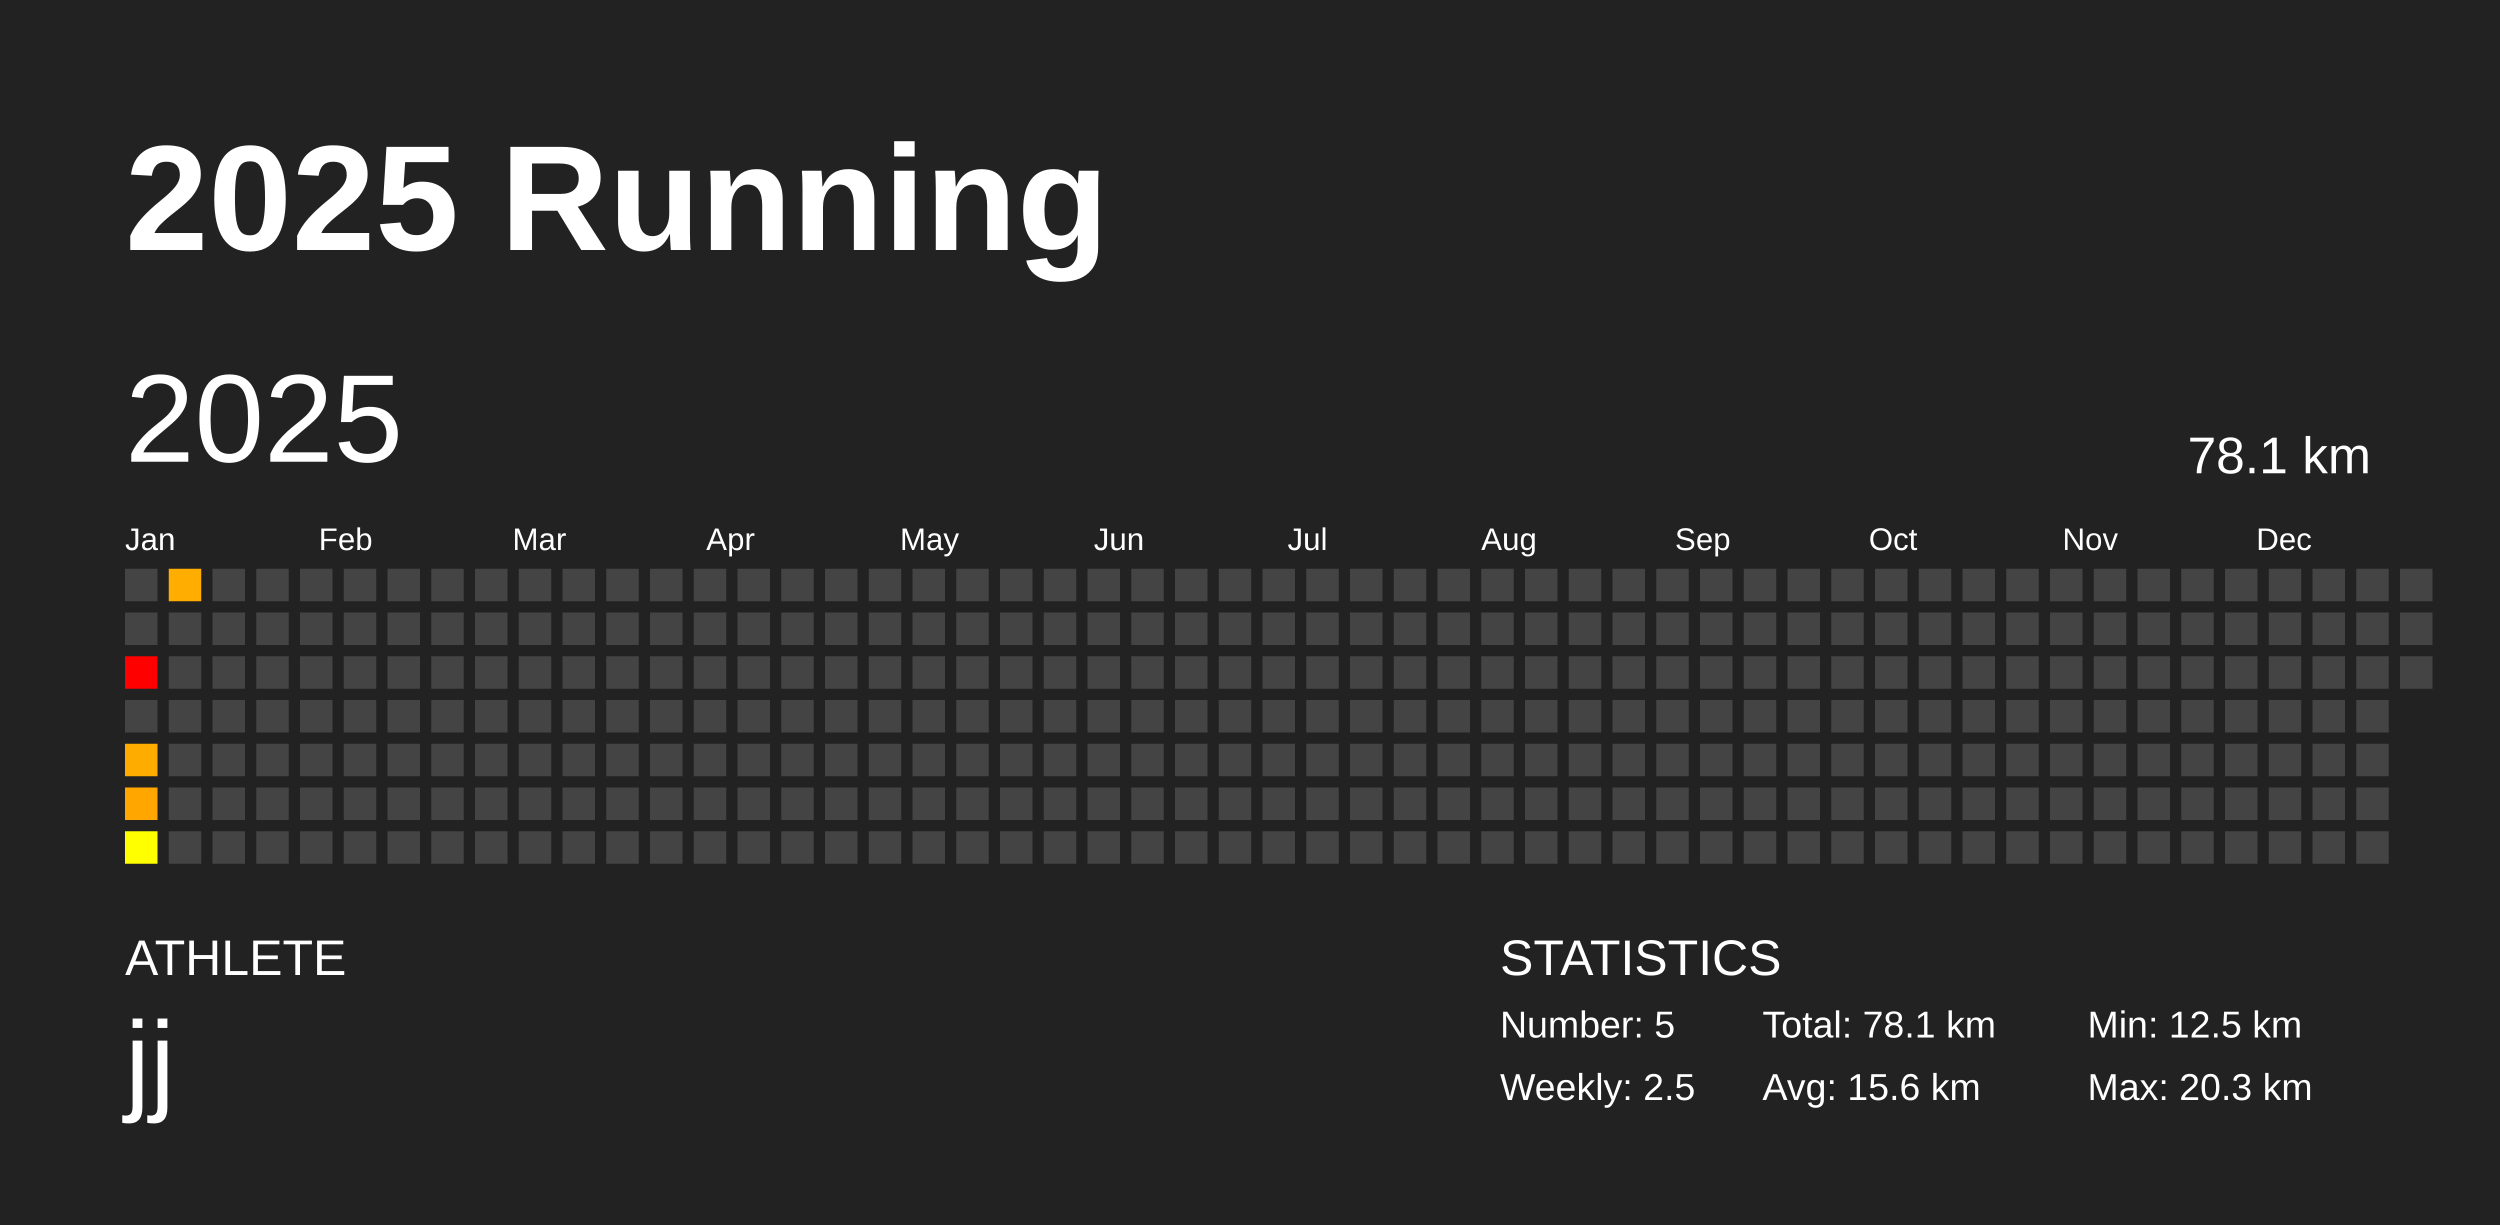
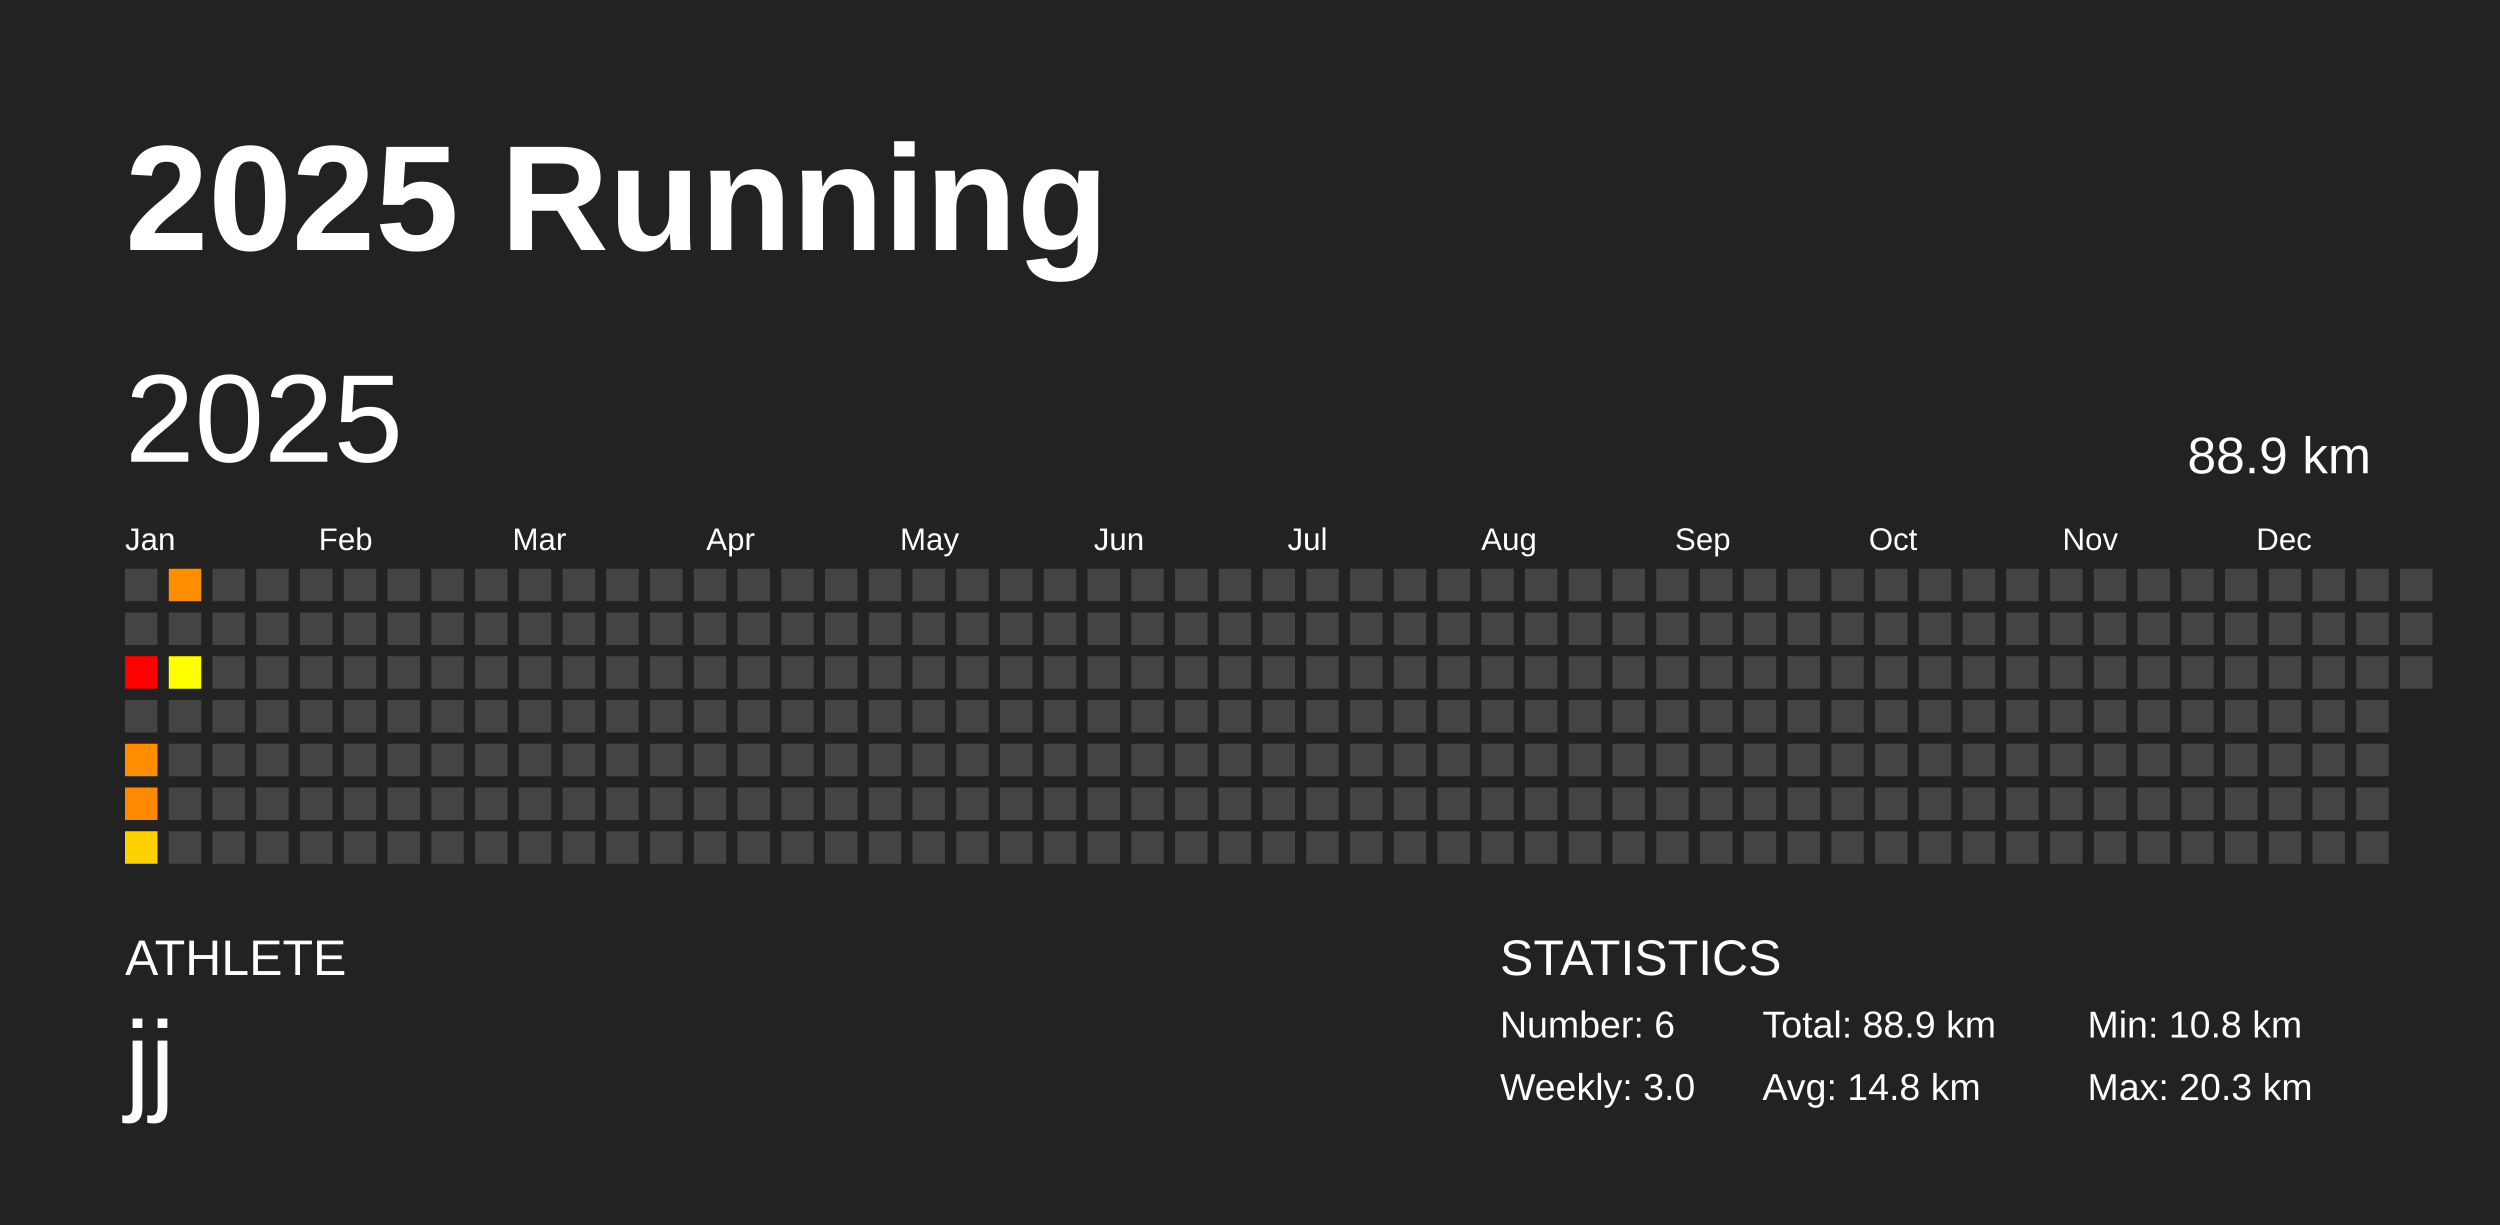
<svg xmlns="http://www.w3.org/2000/svg" baseProfile="full" height="98mm" version="1.1" viewBox="0,0,200,98" width="200mm">
  <defs />
  <rect fill="#222222" height="98" width="200" x="0" y="0" />
  <text fill="#FFFFFF" style="font-size:12px; font-family:Arial; font-weight:bold;" x="10" y="20">2025 Running</text>
  <text fill="#FFFFFF" style="font-size:4px; font-family:Arial" x="10" y="78">ATHLETE</text>
  <text fill="#FFFFFF" style="font-size:9px; font-family:Arial" x="10" y="88">jj</text>
  <text fill="#FFFFFF" style="font-size:4px; font-family:Arial" x="120" y="78">STATISTICS</text>
-   <text fill="#FFFFFF" style="font-size:3px; font-family:Arial" x="120" y="83">Number: 5</text>
-   <text fill="#FFFFFF" style="font-size:3px; font-family:Arial" x="120" y="88">Weekly: 2.5</text>
-   <text fill="#FFFFFF" style="font-size:3px; font-family:Arial" x="141" y="83">Total: 78.1 km</text>
-   <text fill="#FFFFFF" style="font-size:3px; font-family:Arial" x="141" y="88">Avg: 15.6 km</text>
-   <text fill="#FFFFFF" style="font-size:3px; font-family:Arial" x="167" y="83">Min: 12.5 km</text>
+   <text fill="#FFFFFF" style="font-size:3px; font-family:Arial" x="120" y="83">Number: 6</text>
+   <text fill="#FFFFFF" style="font-size:3px; font-family:Arial" x="120" y="88">Weekly: 3.0</text>
+   <text fill="#FFFFFF" style="font-size:3px; font-family:Arial" x="141" y="83">Total: 88.9 km</text>
+   <text fill="#FFFFFF" style="font-size:3px; font-family:Arial" x="141" y="88">Avg: 14.8 km</text>
+   <text fill="#FFFFFF" style="font-size:3px; font-family:Arial" x="167" y="83">Min: 10.8 km</text>
  <text fill="#FFFFFF" style="font-size:3px; font-family:Arial" x="167" y="88">Max: 20.3 km</text>
  <text dominant-baseline="hanging" fill="#FFFFFF" style="font-size:10.0px; font-family:Arial;" x="10" y="30">2025</text>
-   <text dominant-baseline="hanging" fill="#FFFFFF" style="font-size:4.125px; font-family:Arial;" x="175" y="35">78.1 km</text>
+   <text dominant-baseline="hanging" fill="#FFFFFF" style="font-size:4.125px; font-family:Arial;" x="175" y="35">88.9 km</text>
  <text fill="#FFFFFF" style="font-size:2.5px; font-family:Arial" x="10.0" y="44">Jan</text>
  <text fill="#FFFFFF" style="font-size:2.5px; font-family:Arial" x="25.5" y="44">Feb</text>
  <text fill="#FFFFFF" style="font-size:2.5px; font-family:Arial" x="41.0" y="44">Mar</text>
  <text fill="#FFFFFF" style="font-size:2.5px; font-family:Arial" x="56.5" y="44">Apr</text>
  <text fill="#FFFFFF" style="font-size:2.5px; font-family:Arial" x="72.0" y="44">May</text>
  <text fill="#FFFFFF" style="font-size:2.5px; font-family:Arial" x="87.5" y="44">Jun</text>
  <text fill="#FFFFFF" style="font-size:2.5px; font-family:Arial" x="103.0" y="44">Jul</text>
  <text fill="#FFFFFF" style="font-size:2.5px; font-family:Arial" x="118.5" y="44">Aug</text>
  <text fill="#FFFFFF" style="font-size:2.5px; font-family:Arial" x="134.0" y="44">Sep</text>
  <text fill="#FFFFFF" style="font-size:2.5px; font-family:Arial" x="149.5" y="44">Oct</text>
  <text fill="#FFFFFF" style="font-size:2.5px; font-family:Arial" x="165.0" y="44">Nov</text>
  <text fill="#FFFFFF" style="font-size:2.5px; font-family:Arial" x="180.5" y="44">Dec</text>
  <rect fill="#444444" height="2.6" width="2.6" x="10.0" y="45.5" />
  <rect fill="#444444" height="2.6" width="2.6" x="10.0" y="49.0" />
  <rect fill="red" height="2.6" width="2.6" x="10.0" y="52.5" />
  <rect fill="#444444" height="2.6" width="2.6" x="10.0" y="56.0" />
-   <rect fill="#ffac00" height="2.6" width="2.6" x="10.0" y="59.5" />
-   <rect fill="#ffa700" height="2.6" width="2.6" x="10.0" y="63.0" />
-   <rect fill="#ffff00" height="2.6" width="2.6" x="10.0" y="66.5" />
-   <rect fill="#ffad00" height="2.6" width="2.6" x="13.5" y="45.5" />
+   <rect fill="#ff8d00" height="2.6" width="2.6" x="10.0" y="59.5" />
+   <rect fill="#ff8900" height="2.6" width="2.6" x="10.0" y="63.0" />
+   <rect fill="#ffd100" height="2.6" width="2.6" x="10.0" y="66.5" />
+   <rect fill="#ff8d00" height="2.6" width="2.6" x="13.5" y="45.5" />
  <rect fill="#444444" height="2.6" width="2.6" x="13.5" y="49.0" />
-   <rect fill="#444444" height="2.6" width="2.6" x="13.5" y="52.5" />
+   <rect fill="#ffff00" height="2.6" width="2.6" x="13.5" y="52.5" />
  <rect fill="#444444" height="2.6" width="2.6" x="13.5" y="56.0" />
  <rect fill="#444444" height="2.6" width="2.6" x="13.5" y="59.5" />
  <rect fill="#444444" height="2.6" width="2.6" x="13.5" y="63.0" />
  <rect fill="#444444" height="2.6" width="2.6" x="13.5" y="66.5" />
  <rect fill="#444444" height="2.6" width="2.6" x="17.0" y="45.5" />
  <rect fill="#444444" height="2.6" width="2.6" x="17.0" y="49.0" />
  <rect fill="#444444" height="2.6" width="2.6" x="17.0" y="52.5" />
  <rect fill="#444444" height="2.6" width="2.6" x="17.0" y="56.0" />
  <rect fill="#444444" height="2.6" width="2.6" x="17.0" y="59.5" />
  <rect fill="#444444" height="2.6" width="2.6" x="17.0" y="63.0" />
  <rect fill="#444444" height="2.6" width="2.6" x="17.0" y="66.5" />
  <rect fill="#444444" height="2.6" width="2.6" x="20.5" y="45.5" />
  <rect fill="#444444" height="2.6" width="2.6" x="20.5" y="49.0" />
  <rect fill="#444444" height="2.6" width="2.6" x="20.5" y="52.5" />
  <rect fill="#444444" height="2.6" width="2.6" x="20.5" y="56.0" />
  <rect fill="#444444" height="2.6" width="2.6" x="20.5" y="59.5" />
  <rect fill="#444444" height="2.6" width="2.6" x="20.5" y="63.0" />
  <rect fill="#444444" height="2.6" width="2.6" x="20.5" y="66.5" />
  <rect fill="#444444" height="2.6" width="2.6" x="24.0" y="45.5" />
  <rect fill="#444444" height="2.6" width="2.6" x="24.0" y="49.0" />
  <rect fill="#444444" height="2.6" width="2.6" x="24.0" y="52.5" />
  <rect fill="#444444" height="2.6" width="2.6" x="24.0" y="56.0" />
  <rect fill="#444444" height="2.6" width="2.6" x="24.0" y="59.5" />
  <rect fill="#444444" height="2.6" width="2.6" x="24.0" y="63.0" />
  <rect fill="#444444" height="2.6" width="2.6" x="24.0" y="66.5" />
  <rect fill="#444444" height="2.6" width="2.6" x="27.5" y="45.5" />
  <rect fill="#444444" height="2.6" width="2.6" x="27.5" y="49.0" />
  <rect fill="#444444" height="2.6" width="2.6" x="27.5" y="52.5" />
  <rect fill="#444444" height="2.6" width="2.6" x="27.5" y="56.0" />
  <rect fill="#444444" height="2.6" width="2.6" x="27.5" y="59.5" />
  <rect fill="#444444" height="2.6" width="2.6" x="27.5" y="63.0" />
  <rect fill="#444444" height="2.6" width="2.6" x="27.5" y="66.5" />
  <rect fill="#444444" height="2.6" width="2.6" x="31.0" y="45.5" />
  <rect fill="#444444" height="2.6" width="2.6" x="31.0" y="49.0" />
  <rect fill="#444444" height="2.6" width="2.6" x="31.0" y="52.5" />
  <rect fill="#444444" height="2.6" width="2.6" x="31.0" y="56.0" />
  <rect fill="#444444" height="2.6" width="2.6" x="31.0" y="59.5" />
  <rect fill="#444444" height="2.6" width="2.6" x="31.0" y="63.0" />
  <rect fill="#444444" height="2.6" width="2.6" x="31.0" y="66.5" />
  <rect fill="#444444" height="2.6" width="2.6" x="34.5" y="45.5" />
  <rect fill="#444444" height="2.6" width="2.6" x="34.5" y="49.0" />
  <rect fill="#444444" height="2.6" width="2.6" x="34.5" y="52.5" />
  <rect fill="#444444" height="2.6" width="2.6" x="34.5" y="56.0" />
  <rect fill="#444444" height="2.6" width="2.6" x="34.5" y="59.5" />
  <rect fill="#444444" height="2.6" width="2.6" x="34.5" y="63.0" />
  <rect fill="#444444" height="2.6" width="2.6" x="34.5" y="66.5" />
  <rect fill="#444444" height="2.6" width="2.6" x="38.0" y="45.5" />
  <rect fill="#444444" height="2.6" width="2.6" x="38.0" y="49.0" />
  <rect fill="#444444" height="2.6" width="2.6" x="38.0" y="52.5" />
  <rect fill="#444444" height="2.6" width="2.6" x="38.0" y="56.0" />
  <rect fill="#444444" height="2.6" width="2.6" x="38.0" y="59.5" />
  <rect fill="#444444" height="2.6" width="2.6" x="38.0" y="63.0" />
  <rect fill="#444444" height="2.6" width="2.6" x="38.0" y="66.5" />
  <rect fill="#444444" height="2.6" width="2.6" x="41.5" y="45.5" />
  <rect fill="#444444" height="2.6" width="2.6" x="41.5" y="49.0" />
  <rect fill="#444444" height="2.6" width="2.6" x="41.5" y="52.5" />
  <rect fill="#444444" height="2.6" width="2.6" x="41.5" y="56.0" />
  <rect fill="#444444" height="2.6" width="2.6" x="41.5" y="59.5" />
  <rect fill="#444444" height="2.6" width="2.6" x="41.5" y="63.0" />
  <rect fill="#444444" height="2.6" width="2.6" x="41.5" y="66.5" />
  <rect fill="#444444" height="2.6" width="2.6" x="45.0" y="45.5" />
  <rect fill="#444444" height="2.6" width="2.6" x="45.0" y="49.0" />
  <rect fill="#444444" height="2.6" width="2.6" x="45.0" y="52.5" />
  <rect fill="#444444" height="2.6" width="2.6" x="45.0" y="56.0" />
  <rect fill="#444444" height="2.6" width="2.6" x="45.0" y="59.5" />
  <rect fill="#444444" height="2.6" width="2.6" x="45.0" y="63.0" />
  <rect fill="#444444" height="2.6" width="2.6" x="45.0" y="66.5" />
  <rect fill="#444444" height="2.6" width="2.6" x="48.5" y="45.5" />
  <rect fill="#444444" height="2.6" width="2.6" x="48.5" y="49.0" />
  <rect fill="#444444" height="2.6" width="2.6" x="48.5" y="52.5" />
  <rect fill="#444444" height="2.6" width="2.6" x="48.5" y="56.0" />
  <rect fill="#444444" height="2.6" width="2.6" x="48.5" y="59.5" />
  <rect fill="#444444" height="2.6" width="2.6" x="48.5" y="63.0" />
  <rect fill="#444444" height="2.6" width="2.6" x="48.5" y="66.5" />
  <rect fill="#444444" height="2.6" width="2.6" x="52.0" y="45.5" />
  <rect fill="#444444" height="2.6" width="2.6" x="52.0" y="49.0" />
  <rect fill="#444444" height="2.6" width="2.6" x="52.0" y="52.5" />
  <rect fill="#444444" height="2.6" width="2.6" x="52.0" y="56.0" />
  <rect fill="#444444" height="2.6" width="2.6" x="52.0" y="59.5" />
  <rect fill="#444444" height="2.6" width="2.6" x="52.0" y="63.0" />
  <rect fill="#444444" height="2.6" width="2.6" x="52.0" y="66.5" />
  <rect fill="#444444" height="2.6" width="2.6" x="55.5" y="45.5" />
  <rect fill="#444444" height="2.6" width="2.6" x="55.5" y="49.0" />
  <rect fill="#444444" height="2.6" width="2.6" x="55.5" y="52.5" />
  <rect fill="#444444" height="2.6" width="2.6" x="55.5" y="56.0" />
  <rect fill="#444444" height="2.6" width="2.6" x="55.5" y="59.5" />
  <rect fill="#444444" height="2.6" width="2.6" x="55.5" y="63.0" />
  <rect fill="#444444" height="2.6" width="2.6" x="55.5" y="66.5" />
  <rect fill="#444444" height="2.6" width="2.6" x="59.0" y="45.5" />
  <rect fill="#444444" height="2.6" width="2.6" x="59.0" y="49.0" />
  <rect fill="#444444" height="2.6" width="2.6" x="59.0" y="52.5" />
  <rect fill="#444444" height="2.6" width="2.6" x="59.0" y="56.0" />
  <rect fill="#444444" height="2.6" width="2.6" x="59.0" y="59.5" />
  <rect fill="#444444" height="2.6" width="2.6" x="59.0" y="63.0" />
  <rect fill="#444444" height="2.6" width="2.6" x="59.0" y="66.5" />
  <rect fill="#444444" height="2.6" width="2.6" x="62.5" y="45.5" />
  <rect fill="#444444" height="2.6" width="2.6" x="62.5" y="49.0" />
  <rect fill="#444444" height="2.6" width="2.6" x="62.5" y="52.5" />
  <rect fill="#444444" height="2.6" width="2.6" x="62.5" y="56.0" />
  <rect fill="#444444" height="2.6" width="2.6" x="62.5" y="59.5" />
  <rect fill="#444444" height="2.6" width="2.6" x="62.5" y="63.0" />
  <rect fill="#444444" height="2.6" width="2.6" x="62.5" y="66.5" />
  <rect fill="#444444" height="2.6" width="2.6" x="66.0" y="45.5" />
  <rect fill="#444444" height="2.6" width="2.6" x="66.0" y="49.0" />
  <rect fill="#444444" height="2.6" width="2.6" x="66.0" y="52.5" />
  <rect fill="#444444" height="2.6" width="2.6" x="66.0" y="56.0" />
  <rect fill="#444444" height="2.6" width="2.6" x="66.0" y="59.5" />
  <rect fill="#444444" height="2.6" width="2.6" x="66.0" y="63.0" />
  <rect fill="#444444" height="2.6" width="2.6" x="66.0" y="66.5" />
  <rect fill="#444444" height="2.6" width="2.6" x="69.5" y="45.5" />
  <rect fill="#444444" height="2.6" width="2.6" x="69.5" y="49.0" />
  <rect fill="#444444" height="2.6" width="2.6" x="69.5" y="52.5" />
  <rect fill="#444444" height="2.6" width="2.6" x="69.5" y="56.0" />
  <rect fill="#444444" height="2.6" width="2.6" x="69.5" y="59.5" />
  <rect fill="#444444" height="2.6" width="2.6" x="69.5" y="63.0" />
  <rect fill="#444444" height="2.6" width="2.6" x="69.5" y="66.5" />
  <rect fill="#444444" height="2.6" width="2.6" x="73.0" y="45.5" />
  <rect fill="#444444" height="2.6" width="2.6" x="73.0" y="49.0" />
  <rect fill="#444444" height="2.6" width="2.6" x="73.0" y="52.5" />
  <rect fill="#444444" height="2.6" width="2.6" x="73.0" y="56.0" />
  <rect fill="#444444" height="2.6" width="2.6" x="73.0" y="59.5" />
  <rect fill="#444444" height="2.6" width="2.6" x="73.0" y="63.0" />
  <rect fill="#444444" height="2.6" width="2.6" x="73.0" y="66.5" />
  <rect fill="#444444" height="2.6" width="2.6" x="76.5" y="45.5" />
  <rect fill="#444444" height="2.6" width="2.6" x="76.5" y="49.0" />
  <rect fill="#444444" height="2.6" width="2.6" x="76.5" y="52.5" />
  <rect fill="#444444" height="2.6" width="2.6" x="76.5" y="56.0" />
  <rect fill="#444444" height="2.6" width="2.6" x="76.5" y="59.5" />
  <rect fill="#444444" height="2.6" width="2.6" x="76.5" y="63.0" />
  <rect fill="#444444" height="2.6" width="2.6" x="76.5" y="66.5" />
  <rect fill="#444444" height="2.6" width="2.6" x="80.0" y="45.5" />
  <rect fill="#444444" height="2.6" width="2.6" x="80.0" y="49.0" />
  <rect fill="#444444" height="2.6" width="2.6" x="80.0" y="52.5" />
  <rect fill="#444444" height="2.6" width="2.6" x="80.0" y="56.0" />
  <rect fill="#444444" height="2.6" width="2.6" x="80.0" y="59.5" />
  <rect fill="#444444" height="2.6" width="2.6" x="80.0" y="63.0" />
  <rect fill="#444444" height="2.6" width="2.6" x="80.0" y="66.5" />
  <rect fill="#444444" height="2.6" width="2.6" x="83.5" y="45.5" />
  <rect fill="#444444" height="2.6" width="2.6" x="83.5" y="49.0" />
  <rect fill="#444444" height="2.6" width="2.6" x="83.5" y="52.5" />
  <rect fill="#444444" height="2.6" width="2.6" x="83.5" y="56.0" />
  <rect fill="#444444" height="2.6" width="2.6" x="83.5" y="59.5" />
  <rect fill="#444444" height="2.6" width="2.6" x="83.5" y="63.0" />
  <rect fill="#444444" height="2.6" width="2.6" x="83.5" y="66.5" />
  <rect fill="#444444" height="2.6" width="2.6" x="87.0" y="45.5" />
  <rect fill="#444444" height="2.6" width="2.6" x="87.0" y="49.0" />
  <rect fill="#444444" height="2.6" width="2.6" x="87.0" y="52.5" />
  <rect fill="#444444" height="2.6" width="2.6" x="87.0" y="56.0" />
  <rect fill="#444444" height="2.6" width="2.6" x="87.0" y="59.5" />
  <rect fill="#444444" height="2.6" width="2.6" x="87.0" y="63.0" />
  <rect fill="#444444" height="2.6" width="2.6" x="87.0" y="66.5" />
  <rect fill="#444444" height="2.6" width="2.6" x="90.5" y="45.5" />
  <rect fill="#444444" height="2.6" width="2.6" x="90.5" y="49.0" />
  <rect fill="#444444" height="2.6" width="2.6" x="90.5" y="52.5" />
  <rect fill="#444444" height="2.6" width="2.6" x="90.5" y="56.0" />
  <rect fill="#444444" height="2.6" width="2.6" x="90.5" y="59.5" />
  <rect fill="#444444" height="2.6" width="2.6" x="90.5" y="63.0" />
  <rect fill="#444444" height="2.6" width="2.6" x="90.5" y="66.5" />
  <rect fill="#444444" height="2.6" width="2.6" x="94.0" y="45.5" />
  <rect fill="#444444" height="2.6" width="2.6" x="94.0" y="49.0" />
  <rect fill="#444444" height="2.6" width="2.6" x="94.0" y="52.5" />
  <rect fill="#444444" height="2.6" width="2.6" x="94.0" y="56.0" />
  <rect fill="#444444" height="2.6" width="2.6" x="94.0" y="59.5" />
  <rect fill="#444444" height="2.6" width="2.6" x="94.0" y="63.0" />
  <rect fill="#444444" height="2.6" width="2.6" x="94.0" y="66.5" />
  <rect fill="#444444" height="2.6" width="2.6" x="97.5" y="45.5" />
  <rect fill="#444444" height="2.6" width="2.6" x="97.5" y="49.0" />
  <rect fill="#444444" height="2.6" width="2.6" x="97.5" y="52.5" />
  <rect fill="#444444" height="2.6" width="2.6" x="97.5" y="56.0" />
  <rect fill="#444444" height="2.6" width="2.6" x="97.5" y="59.5" />
  <rect fill="#444444" height="2.6" width="2.6" x="97.5" y="63.0" />
  <rect fill="#444444" height="2.6" width="2.6" x="97.5" y="66.5" />
  <rect fill="#444444" height="2.6" width="2.6" x="101.0" y="45.5" />
  <rect fill="#444444" height="2.6" width="2.6" x="101.0" y="49.0" />
  <rect fill="#444444" height="2.6" width="2.6" x="101.0" y="52.5" />
  <rect fill="#444444" height="2.6" width="2.6" x="101.0" y="56.0" />
  <rect fill="#444444" height="2.6" width="2.6" x="101.0" y="59.5" />
  <rect fill="#444444" height="2.6" width="2.6" x="101.0" y="63.0" />
  <rect fill="#444444" height="2.6" width="2.6" x="101.0" y="66.5" />
  <rect fill="#444444" height="2.6" width="2.6" x="104.5" y="45.5" />
  <rect fill="#444444" height="2.6" width="2.6" x="104.5" y="49.0" />
  <rect fill="#444444" height="2.6" width="2.6" x="104.5" y="52.5" />
  <rect fill="#444444" height="2.6" width="2.6" x="104.5" y="56.0" />
  <rect fill="#444444" height="2.6" width="2.6" x="104.5" y="59.5" />
  <rect fill="#444444" height="2.6" width="2.6" x="104.5" y="63.0" />
  <rect fill="#444444" height="2.6" width="2.6" x="104.5" y="66.5" />
  <rect fill="#444444" height="2.6" width="2.6" x="108.0" y="45.5" />
  <rect fill="#444444" height="2.6" width="2.6" x="108.0" y="49.0" />
  <rect fill="#444444" height="2.6" width="2.6" x="108.0" y="52.5" />
  <rect fill="#444444" height="2.6" width="2.6" x="108.0" y="56.0" />
  <rect fill="#444444" height="2.6" width="2.6" x="108.0" y="59.5" />
  <rect fill="#444444" height="2.6" width="2.6" x="108.0" y="63.0" />
  <rect fill="#444444" height="2.6" width="2.6" x="108.0" y="66.5" />
  <rect fill="#444444" height="2.6" width="2.6" x="111.5" y="45.5" />
  <rect fill="#444444" height="2.6" width="2.6" x="111.5" y="49.0" />
  <rect fill="#444444" height="2.6" width="2.6" x="111.5" y="52.5" />
  <rect fill="#444444" height="2.6" width="2.6" x="111.5" y="56.0" />
  <rect fill="#444444" height="2.6" width="2.6" x="111.5" y="59.5" />
  <rect fill="#444444" height="2.6" width="2.6" x="111.5" y="63.0" />
  <rect fill="#444444" height="2.6" width="2.6" x="111.5" y="66.5" />
  <rect fill="#444444" height="2.6" width="2.6" x="115.0" y="45.5" />
  <rect fill="#444444" height="2.6" width="2.6" x="115.0" y="49.0" />
  <rect fill="#444444" height="2.6" width="2.6" x="115.0" y="52.5" />
  <rect fill="#444444" height="2.6" width="2.6" x="115.0" y="56.0" />
  <rect fill="#444444" height="2.6" width="2.6" x="115.0" y="59.5" />
  <rect fill="#444444" height="2.6" width="2.6" x="115.0" y="63.0" />
  <rect fill="#444444" height="2.6" width="2.6" x="115.0" y="66.5" />
  <rect fill="#444444" height="2.6" width="2.6" x="118.5" y="45.5" />
  <rect fill="#444444" height="2.6" width="2.6" x="118.5" y="49.0" />
  <rect fill="#444444" height="2.6" width="2.6" x="118.5" y="52.5" />
  <rect fill="#444444" height="2.6" width="2.6" x="118.5" y="56.0" />
  <rect fill="#444444" height="2.6" width="2.6" x="118.5" y="59.5" />
  <rect fill="#444444" height="2.6" width="2.6" x="118.5" y="63.0" />
  <rect fill="#444444" height="2.6" width="2.6" x="118.5" y="66.5" />
  <rect fill="#444444" height="2.6" width="2.6" x="122.0" y="45.5" />
  <rect fill="#444444" height="2.6" width="2.6" x="122.0" y="49.0" />
  <rect fill="#444444" height="2.6" width="2.6" x="122.0" y="52.5" />
  <rect fill="#444444" height="2.6" width="2.6" x="122.0" y="56.0" />
  <rect fill="#444444" height="2.6" width="2.6" x="122.0" y="59.5" />
  <rect fill="#444444" height="2.6" width="2.6" x="122.0" y="63.0" />
  <rect fill="#444444" height="2.6" width="2.6" x="122.0" y="66.5" />
  <rect fill="#444444" height="2.6" width="2.6" x="125.5" y="45.5" />
  <rect fill="#444444" height="2.6" width="2.6" x="125.5" y="49.0" />
  <rect fill="#444444" height="2.6" width="2.6" x="125.5" y="52.5" />
  <rect fill="#444444" height="2.6" width="2.6" x="125.5" y="56.0" />
  <rect fill="#444444" height="2.6" width="2.6" x="125.5" y="59.5" />
  <rect fill="#444444" height="2.6" width="2.6" x="125.5" y="63.0" />
  <rect fill="#444444" height="2.6" width="2.6" x="125.5" y="66.5" />
  <rect fill="#444444" height="2.6" width="2.6" x="129.0" y="45.5" />
  <rect fill="#444444" height="2.6" width="2.6" x="129.0" y="49.0" />
  <rect fill="#444444" height="2.6" width="2.6" x="129.0" y="52.5" />
  <rect fill="#444444" height="2.6" width="2.6" x="129.0" y="56.0" />
  <rect fill="#444444" height="2.6" width="2.6" x="129.0" y="59.5" />
  <rect fill="#444444" height="2.6" width="2.6" x="129.0" y="63.0" />
  <rect fill="#444444" height="2.6" width="2.6" x="129.0" y="66.5" />
  <rect fill="#444444" height="2.6" width="2.6" x="132.5" y="45.5" />
  <rect fill="#444444" height="2.6" width="2.6" x="132.5" y="49.0" />
  <rect fill="#444444" height="2.6" width="2.6" x="132.5" y="52.5" />
  <rect fill="#444444" height="2.6" width="2.6" x="132.5" y="56.0" />
  <rect fill="#444444" height="2.6" width="2.6" x="132.5" y="59.5" />
  <rect fill="#444444" height="2.6" width="2.6" x="132.5" y="63.0" />
  <rect fill="#444444" height="2.6" width="2.6" x="132.5" y="66.5" />
  <rect fill="#444444" height="2.6" width="2.6" x="136.0" y="45.5" />
  <rect fill="#444444" height="2.6" width="2.6" x="136.0" y="49.0" />
  <rect fill="#444444" height="2.6" width="2.6" x="136.0" y="52.5" />
  <rect fill="#444444" height="2.6" width="2.6" x="136.0" y="56.0" />
  <rect fill="#444444" height="2.6" width="2.6" x="136.0" y="59.5" />
  <rect fill="#444444" height="2.6" width="2.6" x="136.0" y="63.0" />
  <rect fill="#444444" height="2.6" width="2.6" x="136.0" y="66.5" />
  <rect fill="#444444" height="2.6" width="2.6" x="139.5" y="45.5" />
  <rect fill="#444444" height="2.6" width="2.6" x="139.5" y="49.0" />
  <rect fill="#444444" height="2.6" width="2.6" x="139.5" y="52.5" />
  <rect fill="#444444" height="2.6" width="2.6" x="139.5" y="56.0" />
  <rect fill="#444444" height="2.6" width="2.6" x="139.5" y="59.5" />
  <rect fill="#444444" height="2.6" width="2.6" x="139.5" y="63.0" />
  <rect fill="#444444" height="2.6" width="2.6" x="139.5" y="66.5" />
  <rect fill="#444444" height="2.6" width="2.6" x="143.0" y="45.5" />
  <rect fill="#444444" height="2.6" width="2.6" x="143.0" y="49.0" />
  <rect fill="#444444" height="2.6" width="2.6" x="143.0" y="52.5" />
  <rect fill="#444444" height="2.6" width="2.6" x="143.0" y="56.0" />
  <rect fill="#444444" height="2.6" width="2.6" x="143.0" y="59.5" />
  <rect fill="#444444" height="2.6" width="2.6" x="143.0" y="63.0" />
  <rect fill="#444444" height="2.6" width="2.6" x="143.0" y="66.5" />
  <rect fill="#444444" height="2.6" width="2.6" x="146.5" y="45.5" />
  <rect fill="#444444" height="2.6" width="2.6" x="146.5" y="49.0" />
  <rect fill="#444444" height="2.6" width="2.6" x="146.5" y="52.5" />
  <rect fill="#444444" height="2.6" width="2.6" x="146.5" y="56.0" />
  <rect fill="#444444" height="2.6" width="2.6" x="146.5" y="59.5" />
  <rect fill="#444444" height="2.6" width="2.6" x="146.5" y="63.0" />
  <rect fill="#444444" height="2.6" width="2.6" x="146.5" y="66.5" />
  <rect fill="#444444" height="2.6" width="2.6" x="150.0" y="45.5" />
  <rect fill="#444444" height="2.6" width="2.6" x="150.0" y="49.0" />
  <rect fill="#444444" height="2.6" width="2.6" x="150.0" y="52.5" />
  <rect fill="#444444" height="2.6" width="2.6" x="150.0" y="56.0" />
  <rect fill="#444444" height="2.6" width="2.6" x="150.0" y="59.5" />
  <rect fill="#444444" height="2.6" width="2.6" x="150.0" y="63.0" />
  <rect fill="#444444" height="2.6" width="2.6" x="150.0" y="66.5" />
  <rect fill="#444444" height="2.6" width="2.6" x="153.5" y="45.5" />
  <rect fill="#444444" height="2.6" width="2.6" x="153.5" y="49.0" />
  <rect fill="#444444" height="2.6" width="2.6" x="153.5" y="52.5" />
  <rect fill="#444444" height="2.6" width="2.6" x="153.5" y="56.0" />
  <rect fill="#444444" height="2.6" width="2.6" x="153.5" y="59.5" />
  <rect fill="#444444" height="2.6" width="2.6" x="153.5" y="63.0" />
  <rect fill="#444444" height="2.6" width="2.6" x="153.5" y="66.5" />
  <rect fill="#444444" height="2.6" width="2.6" x="157.0" y="45.5" />
  <rect fill="#444444" height="2.6" width="2.6" x="157.0" y="49.0" />
  <rect fill="#444444" height="2.6" width="2.6" x="157.0" y="52.5" />
  <rect fill="#444444" height="2.6" width="2.6" x="157.0" y="56.0" />
  <rect fill="#444444" height="2.6" width="2.6" x="157.0" y="59.5" />
  <rect fill="#444444" height="2.6" width="2.6" x="157.0" y="63.0" />
  <rect fill="#444444" height="2.6" width="2.6" x="157.0" y="66.5" />
  <rect fill="#444444" height="2.6" width="2.6" x="160.5" y="45.5" />
  <rect fill="#444444" height="2.6" width="2.6" x="160.5" y="49.0" />
  <rect fill="#444444" height="2.6" width="2.6" x="160.5" y="52.5" />
  <rect fill="#444444" height="2.6" width="2.6" x="160.5" y="56.0" />
  <rect fill="#444444" height="2.6" width="2.6" x="160.5" y="59.5" />
  <rect fill="#444444" height="2.6" width="2.6" x="160.5" y="63.0" />
  <rect fill="#444444" height="2.6" width="2.6" x="160.5" y="66.5" />
  <rect fill="#444444" height="2.6" width="2.6" x="164.0" y="45.5" />
  <rect fill="#444444" height="2.6" width="2.6" x="164.0" y="49.0" />
  <rect fill="#444444" height="2.6" width="2.6" x="164.0" y="52.5" />
  <rect fill="#444444" height="2.6" width="2.6" x="164.0" y="56.0" />
  <rect fill="#444444" height="2.6" width="2.6" x="164.0" y="59.5" />
  <rect fill="#444444" height="2.6" width="2.6" x="164.0" y="63.0" />
  <rect fill="#444444" height="2.6" width="2.6" x="164.0" y="66.5" />
  <rect fill="#444444" height="2.6" width="2.6" x="167.5" y="45.5" />
  <rect fill="#444444" height="2.6" width="2.6" x="167.5" y="49.0" />
  <rect fill="#444444" height="2.6" width="2.6" x="167.5" y="52.5" />
  <rect fill="#444444" height="2.6" width="2.6" x="167.5" y="56.0" />
  <rect fill="#444444" height="2.6" width="2.6" x="167.5" y="59.5" />
  <rect fill="#444444" height="2.6" width="2.6" x="167.5" y="63.0" />
  <rect fill="#444444" height="2.6" width="2.6" x="167.5" y="66.5" />
  <rect fill="#444444" height="2.6" width="2.6" x="171.0" y="45.5" />
  <rect fill="#444444" height="2.6" width="2.6" x="171.0" y="49.0" />
  <rect fill="#444444" height="2.6" width="2.6" x="171.0" y="52.5" />
  <rect fill="#444444" height="2.6" width="2.6" x="171.0" y="56.0" />
  <rect fill="#444444" height="2.6" width="2.6" x="171.0" y="59.5" />
  <rect fill="#444444" height="2.6" width="2.6" x="171.0" y="63.0" />
  <rect fill="#444444" height="2.6" width="2.6" x="171.0" y="66.5" />
  <rect fill="#444444" height="2.6" width="2.6" x="174.5" y="45.5" />
  <rect fill="#444444" height="2.6" width="2.6" x="174.5" y="49.0" />
  <rect fill="#444444" height="2.6" width="2.6" x="174.5" y="52.5" />
  <rect fill="#444444" height="2.6" width="2.6" x="174.5" y="56.0" />
  <rect fill="#444444" height="2.6" width="2.6" x="174.5" y="59.5" />
  <rect fill="#444444" height="2.6" width="2.6" x="174.5" y="63.0" />
  <rect fill="#444444" height="2.6" width="2.6" x="174.5" y="66.5" />
  <rect fill="#444444" height="2.6" width="2.6" x="178.0" y="45.5" />
  <rect fill="#444444" height="2.6" width="2.6" x="178.0" y="49.0" />
  <rect fill="#444444" height="2.6" width="2.6" x="178.0" y="52.5" />
  <rect fill="#444444" height="2.6" width="2.6" x="178.0" y="56.0" />
  <rect fill="#444444" height="2.6" width="2.6" x="178.0" y="59.5" />
  <rect fill="#444444" height="2.6" width="2.6" x="178.0" y="63.0" />
  <rect fill="#444444" height="2.6" width="2.6" x="178.0" y="66.5" />
  <rect fill="#444444" height="2.6" width="2.6" x="181.5" y="45.5" />
  <rect fill="#444444" height="2.6" width="2.6" x="181.5" y="49.0" />
  <rect fill="#444444" height="2.6" width="2.6" x="181.5" y="52.5" />
  <rect fill="#444444" height="2.6" width="2.6" x="181.5" y="56.0" />
  <rect fill="#444444" height="2.6" width="2.6" x="181.5" y="59.5" />
  <rect fill="#444444" height="2.6" width="2.6" x="181.5" y="63.0" />
  <rect fill="#444444" height="2.6" width="2.6" x="181.5" y="66.5" />
  <rect fill="#444444" height="2.6" width="2.6" x="185.0" y="45.5" />
  <rect fill="#444444" height="2.6" width="2.6" x="185.0" y="49.0" />
  <rect fill="#444444" height="2.6" width="2.6" x="185.0" y="52.5" />
  <rect fill="#444444" height="2.6" width="2.6" x="185.0" y="56.0" />
  <rect fill="#444444" height="2.6" width="2.6" x="185.0" y="59.5" />
  <rect fill="#444444" height="2.6" width="2.6" x="185.0" y="63.0" />
  <rect fill="#444444" height="2.6" width="2.6" x="185.0" y="66.5" />
  <rect fill="#444444" height="2.6" width="2.6" x="188.5" y="45.5" />
  <rect fill="#444444" height="2.6" width="2.6" x="188.5" y="49.0" />
  <rect fill="#444444" height="2.6" width="2.6" x="188.5" y="52.5" />
  <rect fill="#444444" height="2.6" width="2.6" x="188.5" y="56.0" />
  <rect fill="#444444" height="2.6" width="2.6" x="188.5" y="59.5" />
  <rect fill="#444444" height="2.6" width="2.6" x="188.5" y="63.0" />
  <rect fill="#444444" height="2.6" width="2.6" x="188.5" y="66.5" />
  <rect fill="#444444" height="2.6" width="2.6" x="192.0" y="45.5" />
  <rect fill="#444444" height="2.6" width="2.6" x="192.0" y="49.0" />
  <rect fill="#444444" height="2.6" width="2.6" x="192.0" y="52.5" />
</svg>
